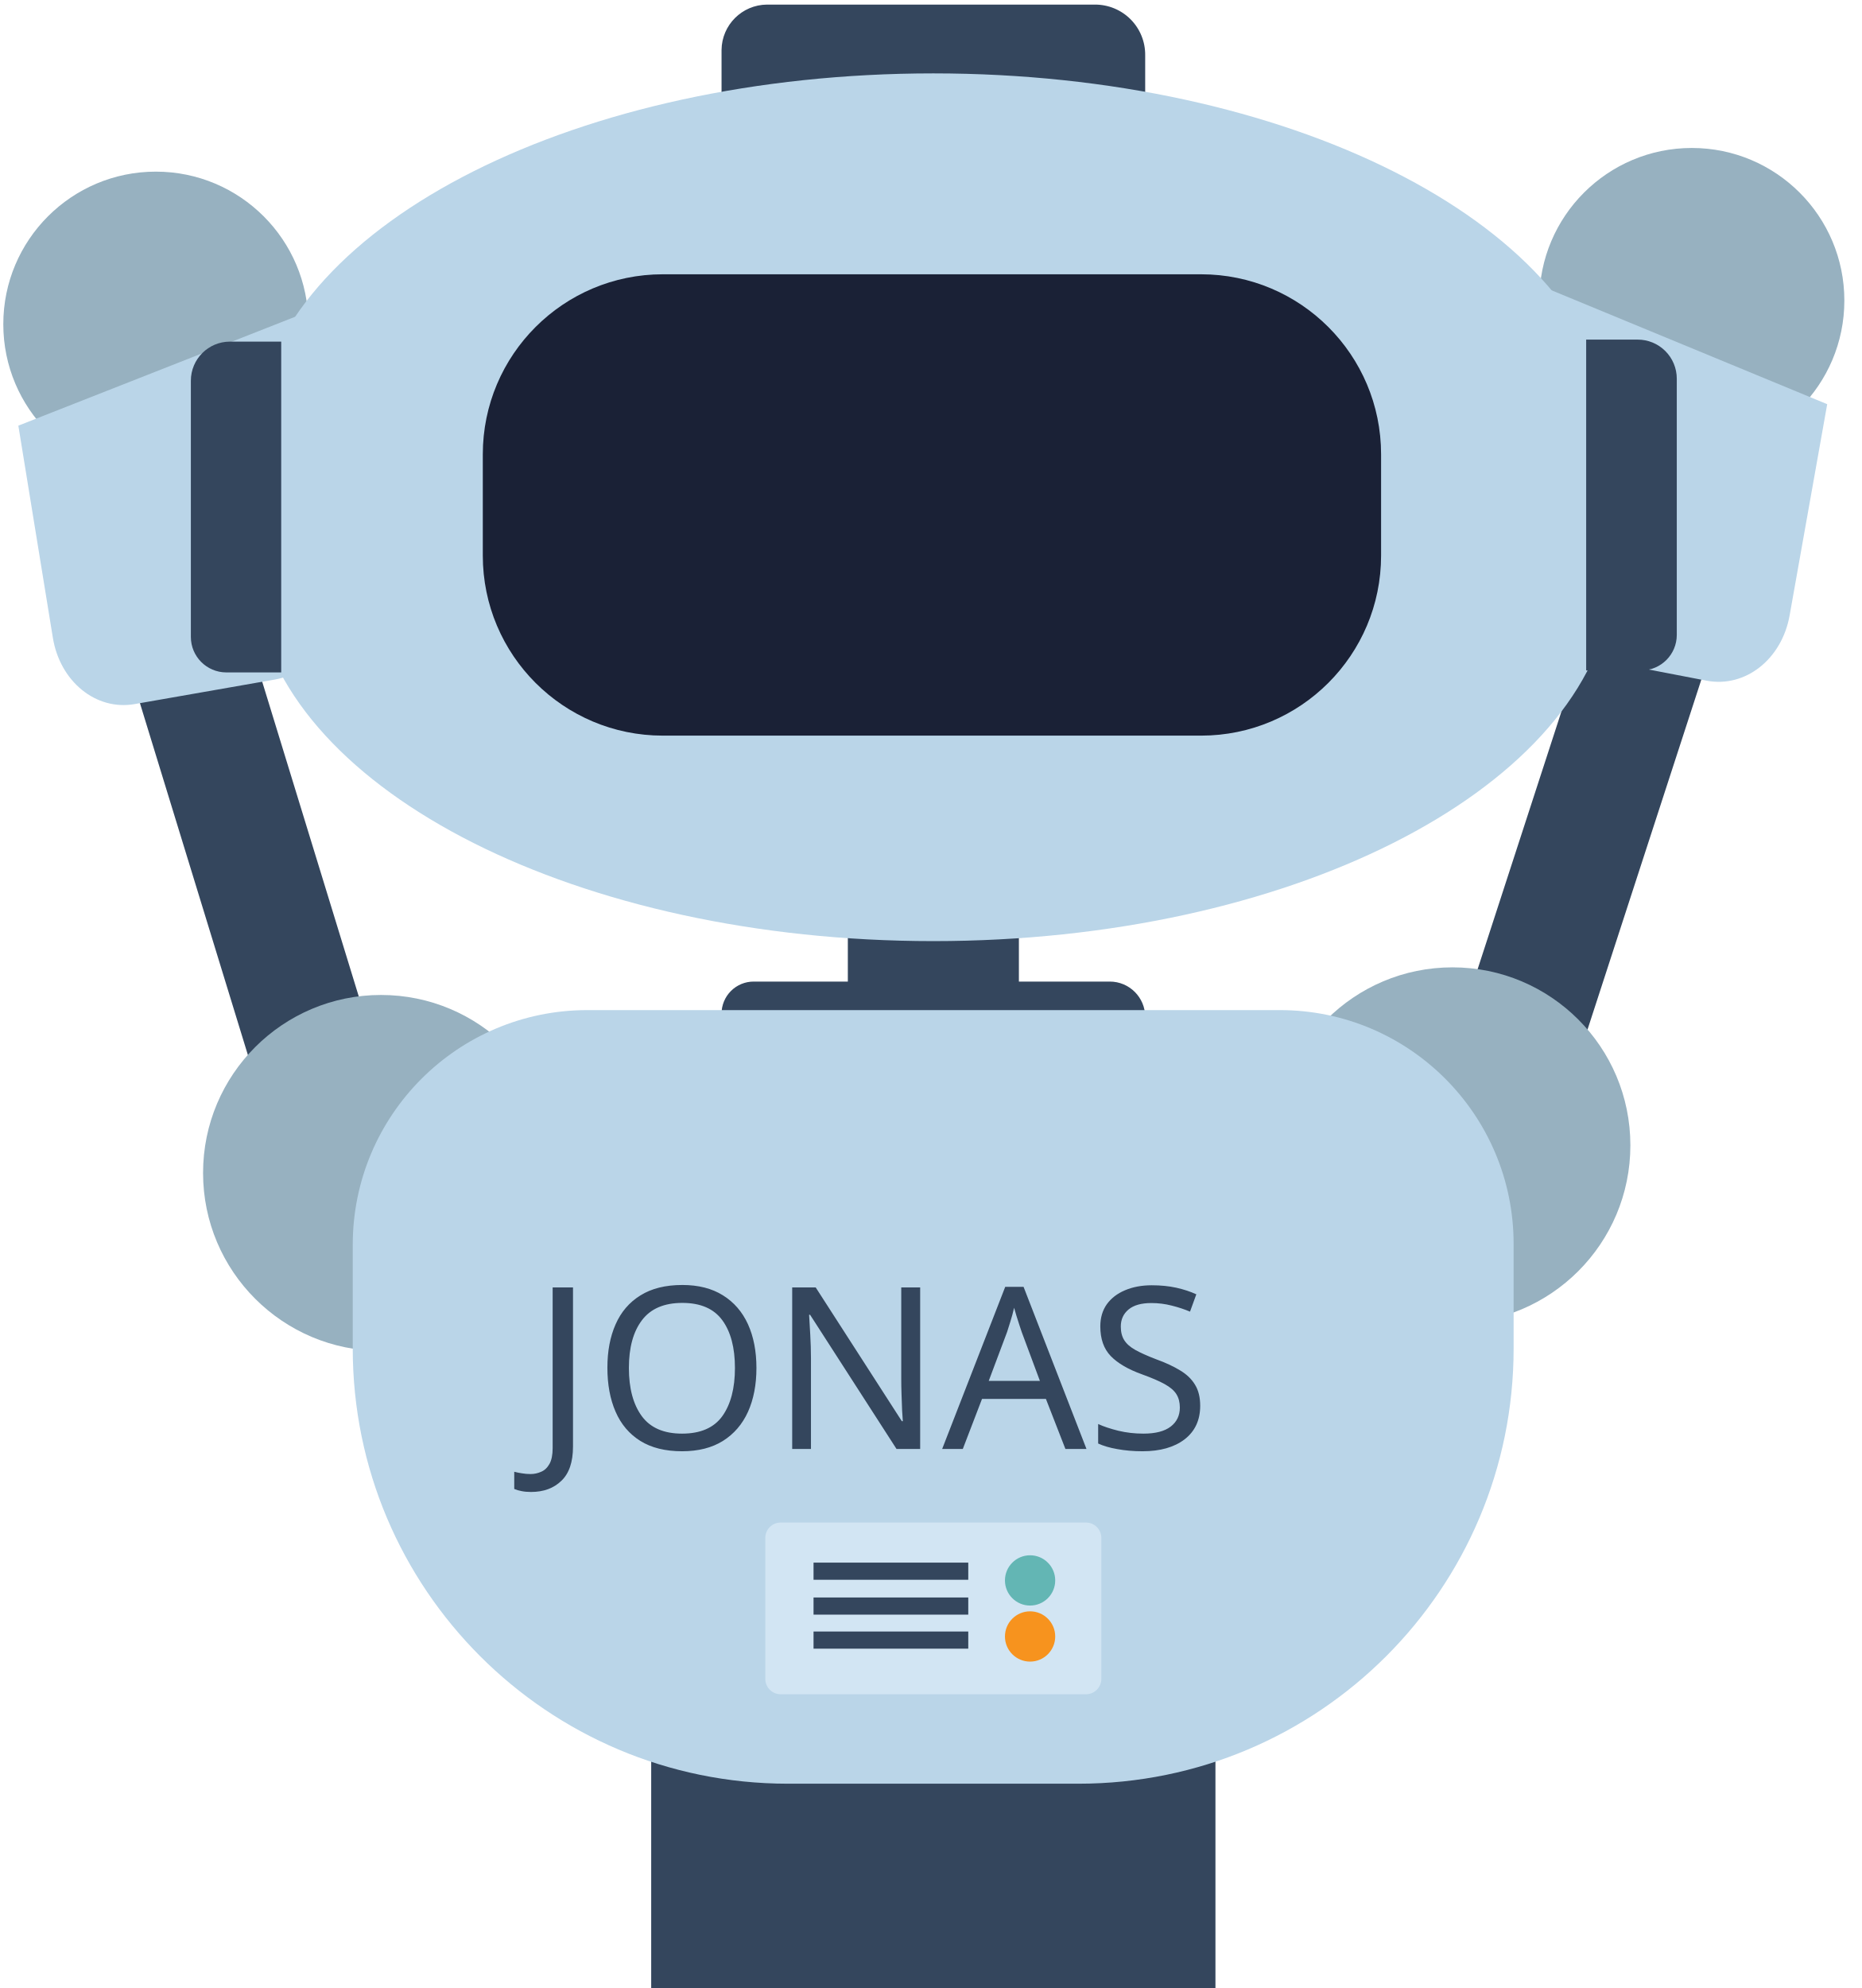
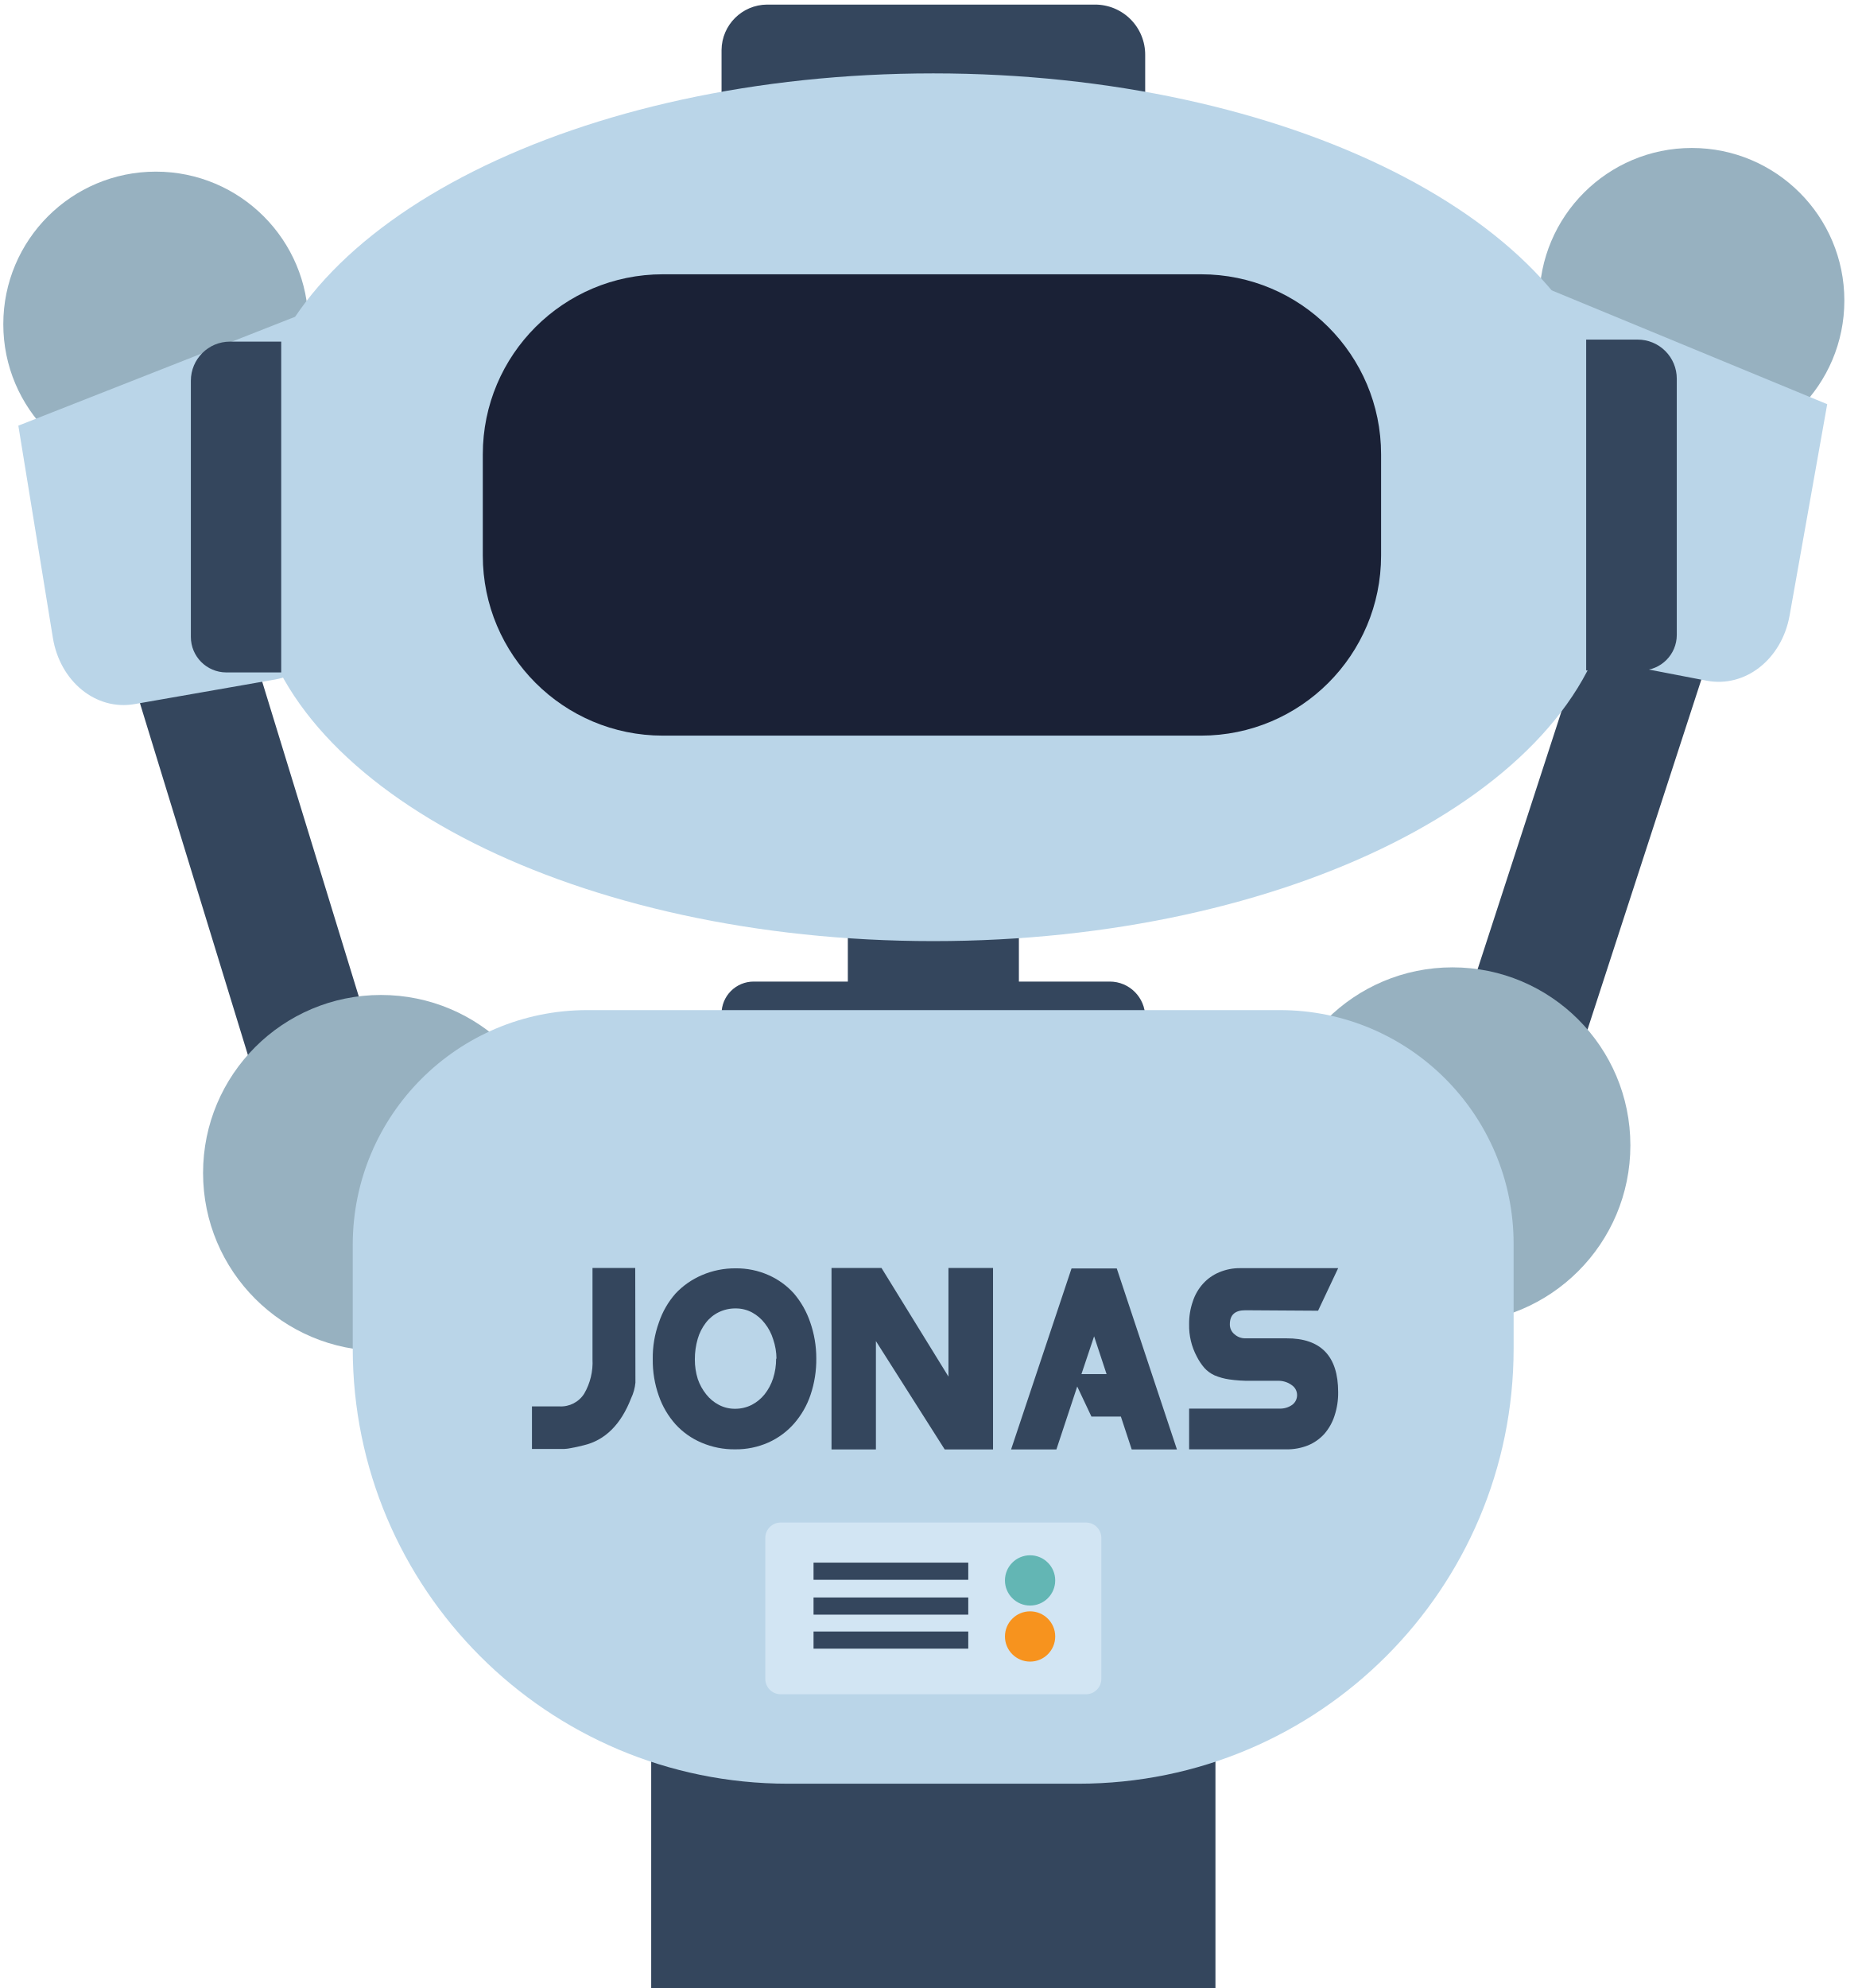
<svg xmlns="http://www.w3.org/2000/svg" viewBox="0 0 202.94 216.71">
  <g id="robots">
    <g>
      <g>
        <rect x="165.73" y="60.5" width="13.43" height="64.02" transform="translate(37.07 -48.8) rotate(18.02)" fill="#34465d" />
        <circle cx="158.36" cy="124.85" r="19.4" fill="#97b1c0" />
        <circle cx="184.46" cy="32.76" r="16.63" fill="#97b1c0" />
        <path d="M195.12,67.1c-.86,4.78-4.84,7.9-9.05,7.1L170.8,71.26c-4.22-.81-7.16-5.28-6.68-10.15l3-30.31,32.1,13.26Z" fill="#bad5e8" />
      </g>
      <g>
        <rect x="21.29" y="63.28" width="13.43" height="64.02" transform="translate(82.73 178.17) rotate(162.94)" fill="#34465d" />
        <circle cx="41.54" cy="127.86" r="19.4" fill="#97b1c0" />
        <circle cx="16.99" cy="35.34" r="16.63" fill="#97b1c0" />
        <path d="M5.76,69.5c.77,4.79,4.71,8,8.93,7.25L30,74.07c4.23-.74,7.25-5.16,6.84-10L34.34,33.68,2,46.4Z" fill="#bad5e8" />
      </g>
      <rect x="92.44" y="100.05" width="18.65" height="7.48" fill="#34465d" />
      <path d="M82.17,107H121a3.86,3.86,0,0,1,3.86,3.86v2.45a0,0,0,0,1,0,0H78.67a0,0,0,0,1,0,0v-2.8A3.5,3.5,0,0,1,82.17,107Z" fill="#34465d" />
      <path d="M83.62.5h35.78A5.46,5.46,0,0,1,124.86,6v7.16a0,0,0,0,1,0,0H78.67a0,0,0,0,1,0,0V5.45A5,5,0,0,1,83.62.5Z" fill="#34465d" />
      <path d="M176.86,54.21a35.48,35.48,0,0,0-1.25-9.33C172.18,24.17,140.44,8,101.76,8S31.35,24.18,27.92,44.88a35.48,35.48,0,0,0-1.25,9.33h0c0,.35,0,.71,0,1.06s0,.71,0,1.07h0a35.41,35.41,0,0,0,1.25,9.32c3.43,20.71,35.16,36.93,73.84,36.93s70.42-16.22,73.85-36.93a35.41,35.41,0,0,0,1.25-9.32h0c0-.36,0-.71,0-1.07s0-.71,0-1.06Z" fill="#bad5e8" />
      <path d="M11.57,50.35H39.5a4.26,4.26,0,0,1,4.26,4.26V60.2a0,0,0,0,1,0,0H7.7a0,0,0,0,1,0,0v-6A3.87,3.87,0,0,1,11.57,50.35Z" transform="translate(-29.54 81) rotate(-90)" fill="#34465d" />
      <path d="M159.83,50.12h36.06a0,0,0,0,1,0,0v5.59A4.26,4.26,0,0,1,191.63,60H163.7a3.87,3.87,0,0,1-3.87-3.87v-6A0,0,0,0,1,159.83,50.12Z" transform="translate(122.82 232.91) rotate(-90)" fill="#34465d" />
      <rect x="71" y="187.61" width="61.52" height="29.1" fill="#34465d" />
      <path d="M64,110.11h75.54a25.49,25.49,0,0,1,25.49,25.49V147a47.44,47.44,0,0,1-47.44,47.44H85.9A47.44,47.44,0,0,1,38.46,147V135.69A25.58,25.58,0,0,1,64,110.11Z" fill="#bad5e8" />
-       <text transform="translate(57.99 157.95)" font-size="24.66" fill="#34465d" font-family="ROBO">JONAS</text>
+       <g>
+         <path d="M69.28,150.72a5,5,0,0,1-.47,1.7c-1.11,2.87-2.84,4.58-5.17,5.13-.56.14-1,.24-1.37.3a4.5,4.5,0,0,1-.75.1H58v-4.64h3a3,3,0,0,0,2.69-1.38,6.76,6.76,0,0,0,.91-3.77v-9.94h4.66Z" fill="#34465d" />
+         <path d="M89,148.06a12,12,0,0,1-.63,4,9.2,9.2,0,0,1-1.8,3.13,8.18,8.18,0,0,1-2.8,2.06,8.68,8.68,0,0,1-3.62.74,9,9,0,0,1-3.65-.72,8.1,8.1,0,0,1-2.84-2,9.17,9.17,0,0,1-1.83-3.11,11.52,11.52,0,0,1-.66-4,11.27,11.27,0,0,1,.67-4A9.19,9.19,0,0,1,73.66,141a8.56,8.56,0,0,1,2.87-2,9.09,9.09,0,0,1,3.68-.74,8.6,8.6,0,0,1,3.59.74A8.13,8.13,0,0,1,86.56,141a9.54,9.54,0,0,1,1.77,3.12A11.8,11.8,0,0,1,89,148.06Zm-4.34.05A6.69,6.69,0,0,0,84.3,146a5.33,5.33,0,0,0-.91-1.74A4.4,4.4,0,0,0,82,143.07a3.75,3.75,0,0,0-1.8-.44,4.1,4.1,0,0,0-1.83.41,4,4,0,0,0-1.41,1.15,5.3,5.3,0,0,0-.89,1.76,7.91,7.91,0,0,0-.31,2.23,7,7,0,0,0,.32,2.15A5.56,5.56,0,0,0,77,152a4.26,4.26,0,0,0,1.39,1.15,3.72,3.72,0,0,0,1.76.42,4,4,0,0,0,1.82-.43A4.39,4.39,0,0,0,83.36,152a5.58,5.58,0,0,0,.93-1.74A6.88,6.88,0,0,0,84.62,148.11Z" fill="#34465d" />
+         <path d="M108.27,158H103l-7.5-11.81V158H90.66V138.22h5.45l7.3,11.84V138.22h4.86Z" fill="#34465d" />
+         <path d="M128.32,158h-4.93l-1.18-3.58H119l-1.55-3.28L115.18,158h-4.94l6.59-19.73h4.93Zm-7.67-8.21-1.36-4.12-1.38,4.12Z" fill="#34465d" />
+         <path d="M145.9,151.76a7.85,7.85,0,0,1-.39,2.55,5.62,5.62,0,0,1-1.12,2,4.91,4.91,0,0,1-1.78,1.25,6.07,6.07,0,0,1-2.35.43H129.65v-4.44h9.84a2.26,2.26,0,0,0,1.4-.41,1.31,1.31,0,0,0,.53-1.09,1.29,1.29,0,0,0-.5-1,2.46,2.46,0,0,0-1.43-.53l-.44,0h-2.69a15.24,15.24,0,0,1-2.33-.15,6.52,6.52,0,0,1-1.62-.45,3.42,3.42,0,0,1-1.11-.82,6.15,6.15,0,0,1-.81-1.22,7.11,7.11,0,0,1-.84-3.52,7.31,7.31,0,0,1,.4-2.49,5.38,5.38,0,0,1,1.12-1.94,4.93,4.93,0,0,1,1.76-1.24,5.72,5.72,0,0,1,2.3-.45H145.9l-2.19,4.64-7.94-.05q-1.68,0-1.68,1.53a1.36,1.36,0,0,0,.51,1.09,1.72,1.72,0,0,0,1.17.44h4.49Q145.9,145.87,145.9,151.76Z" fill="#34465d" />
+       </g>
      <rect x="83.44" y="165.97" width="36.64" height="18.72" rx="1.68" fill="#d2e5f3" />
      <circle cx="112.31" cy="172.28" r="2.74" fill="#63b6b4" />
      <circle cx="112.31" cy="178.39" r="2.74" fill="#f7931e" />
      <rect x="88.7" y="170.34" width="16.87" height="1.87" fill="#34465d" />
      <rect x="88.7" y="174.14" width="16.87" height="1.87" fill="#34465d" />
      <rect x="88.7" y="177.85" width="16.87" height="1.87" fill="#34465d" />
      <rect id="eye_display" x="52.64" y="29.9" width="97.94" height="50.29" rx="19.63" fill="#1a2136" />
    </g>
  </g>
</svg>
